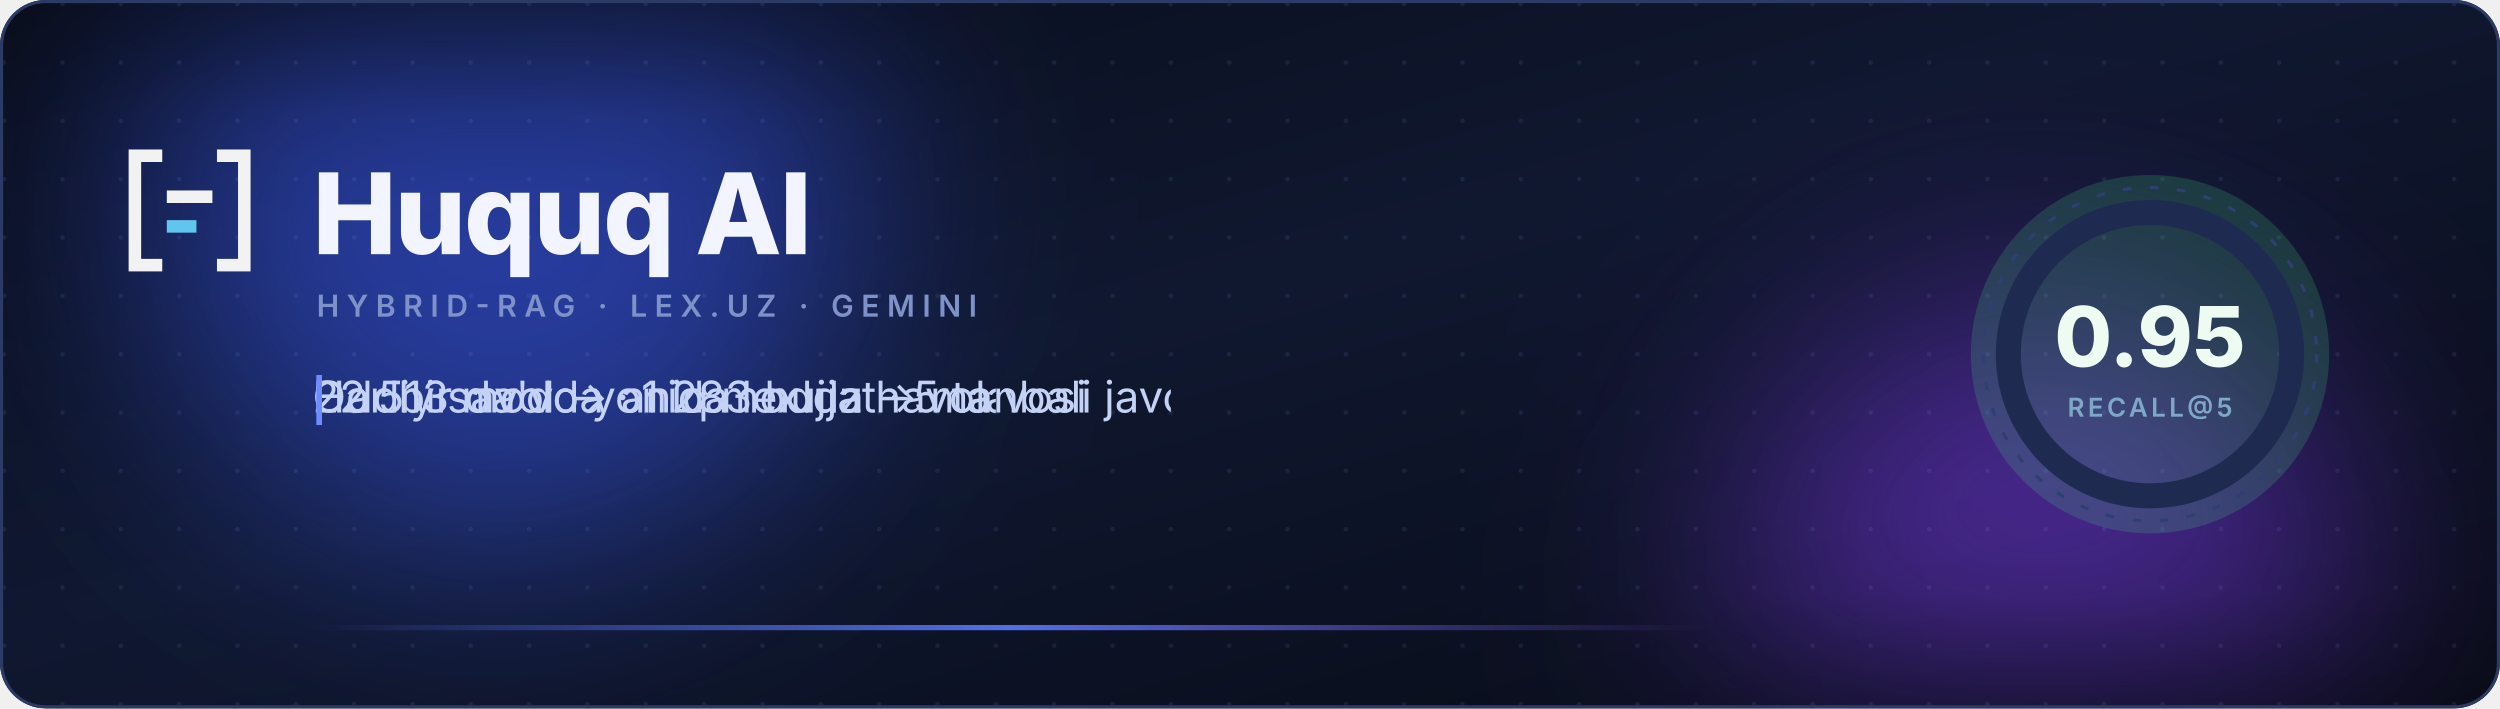
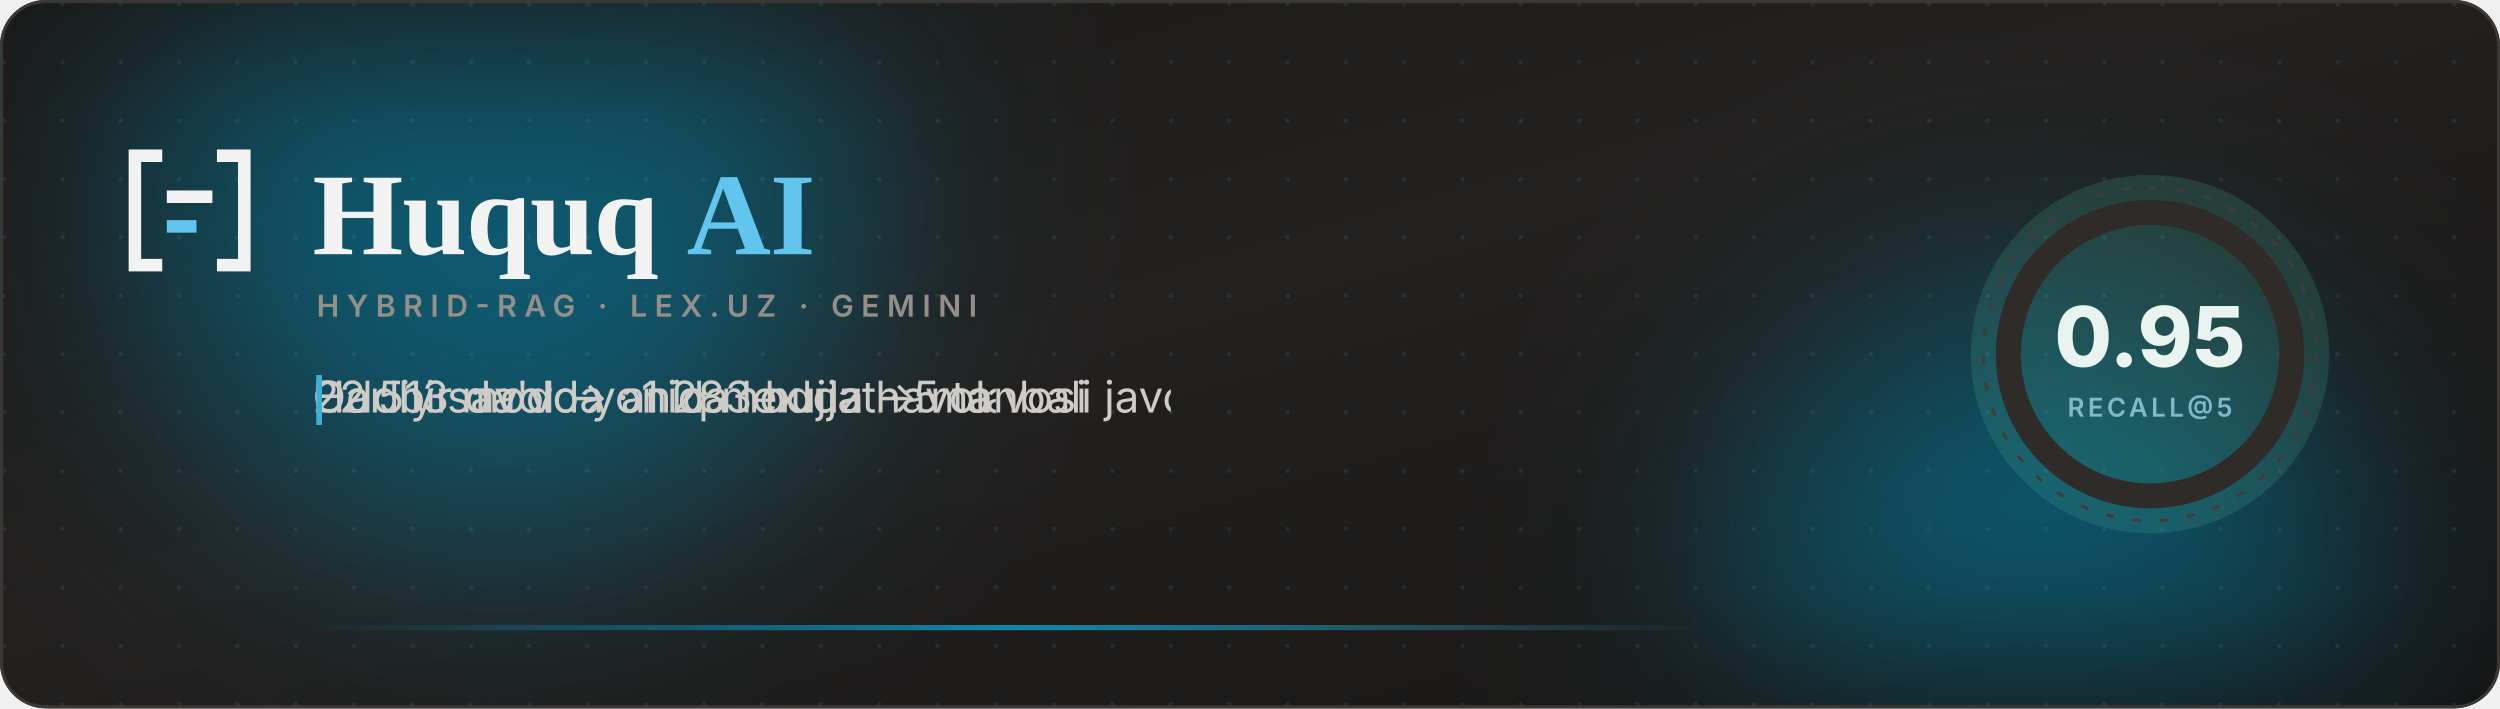
<svg xmlns="http://www.w3.org/2000/svg" viewBox="0 0 1200 340" width="1200" height="340" role="img" aria-label="Huquq AI — O'zbekiston qonunchiligi bo'yicha hybrid-RAG tizimi">
  <defs>
    <linearGradient id="h-bg" x1="0" y1="0" x2="1" y2="1">
-       <stop offset="0" stop-color="#080C18" />
-       <stop offset="0.45" stop-color="#101830" />
-       <stop offset="1" stop-color="#070A14" />
+       <stop offset="0" stop-color="#1A1918" />
+       <stop offset="0.45" stop-color="#232120" />
+       <stop offset="1" stop-color="#151413" />
    </linearGradient>
    <linearGradient id="h-logo" x1="0" y1="0" x2="1" y2="1">
-       <stop offset="0" stop-color="#5B78FF" />
-       <stop offset="1" stop-color="#8B5CF6" />
+       <stop offset="0" stop-color="#0E93BA" />
+       <stop offset="1" stop-color="#3FAFD6" />
    </linearGradient>
    <linearGradient id="h-ring" x1="0" y1="0" x2="1" y2="1">
-       <stop offset="0" stop-color="#4ADE80" />
-       <stop offset="1" stop-color="#22D3EE" />
+       <stop offset="0" stop-color="#4FB89B" />
+       <stop offset="1" stop-color="#62C5EE" />
    </linearGradient>
    <linearGradient id="h-sweep" x1="0" y1="0" x2="1" y2="0">
      <stop offset="0" stop-color="#ffffff" stop-opacity="0" />
      <stop offset="0.5" stop-color="#ffffff" stop-opacity="0.85" />
      <stop offset="1" stop-color="#ffffff" stop-opacity="0" />
    </linearGradient>
    <linearGradient id="h-rule" x1="0" y1="0" x2="1" y2="0">
-       <stop offset="0" stop-color="#5B78FF" stop-opacity="0" />
-       <stop offset="0.5" stop-color="#5B78FF" stop-opacity="0.9" />
-       <stop offset="1" stop-color="#8B5CF6" stop-opacity="0" />
+       <stop offset="0" stop-color="#0E93BA" stop-opacity="0" />
+       <stop offset="0.5" stop-color="#0E93BA" stop-opacity="0.9" />
+       <stop offset="1" stop-color="#3FAFD6" stop-opacity="0" />
    </linearGradient>
    <pattern id="h-dots" width="28" height="28" patternUnits="userSpaceOnUse">
-       <circle cx="2" cy="2" r="1.1" fill="#8FA6FF" opacity="0.10" />
+       <circle cx="2" cy="2" r="1.1" fill="#62C5EE" opacity="0.10" />
    </pattern>
    <filter id="h-soft" x="-60%" y="-60%" width="220%" height="220%">
      <feGaussianBlur stdDeviation="58" />
    </filter>
    <clipPath id="h-card">
      <rect x="0" y="0" width="1200" height="340" rx="22" />
    </clipPath>
    <mask id="h-sweepmask">
      <rect class="hsweep" x="-320" y="60" width="300" height="110" fill="url(#h-sweep)" />
    </mask>
    <mask id="h-t1">
      <rect class="rev r1" x="150" y="176" width="412" height="30" fill="#fff" />
    </mask>
    <mask id="h-t2">
      <rect class="rev r2" x="150" y="176" width="372" height="30" fill="#fff" />
    </mask>
    <mask id="h-t3">
      <rect class="rev r3" x="150" y="176" width="328" height="30" fill="#fff" />
    </mask>
    <style>
      .f { font-family: "Segoe UI", Inter, Roboto, Ubuntu, "Helvetica Neue", Arial, sans-serif; }
+       /* the wordmark is set in the identity's serif, with AI carrying the accent */
+       .s { font-family: "Source Serif 4", "Source Serif Pro", Georgia, "Times New Roman", serif; }
      .rev { transform-box: fill-box; transform-origin: left center; }
      .r1 { animation: rv1 12s linear infinite; }
      .r2 { animation: rv2 12s linear infinite; }
      .r3 { animation: rv3 12s linear infinite; }
      @keyframes rv1 { 0%{transform:scaleX(0)} 8.3%{transform:scaleX(1)} 29.1%{transform:scaleX(1)} 33.3%{transform:scaleX(0)} 100%{transform:scaleX(0)} }
      @keyframes rv2 { 0%,33.3%{transform:scaleX(0)} 41.6%{transform:scaleX(1)} 62.4%{transform:scaleX(1)} 66.6%{transform:scaleX(0)} 100%{transform:scaleX(0)} }
      @keyframes rv3 { 0%,66.6%{transform:scaleX(0)} 74.9%{transform:scaleX(1)} 95.7%{transform:scaleX(1)} 100%{transform:scaleX(0)} }

      .win { animation-duration: 12s; animation-iteration-count: infinite; animation-timing-function: step-end; }
      .w1 { animation-name: wv1; } .w2 { animation-name: wv2; } .w3 { animation-name: wv3; }
      @keyframes wv1 { 0%{opacity:1} 33.2%{opacity:1} 33.3%{opacity:0} 100%{opacity:0} }
      @keyframes wv2 { 0%{opacity:0} 33.3%{opacity:1} 66.5%{opacity:1} 66.6%{opacity:0} 100%{opacity:0} }
      @keyframes wv3 { 0%{opacity:0} 66.6%{opacity:1} 100%{opacity:1} }

      .caret { animation: blink 1.05s steps(1) infinite; }
      @keyframes blink { 0%,49%{opacity:1} 50%,100%{opacity:0} }
      .cw { animation-duration: 12s; animation-iteration-count: infinite; animation-timing-function: linear; }
      .c1 { animation-name: cv1; } .c2 { animation-name: cv2; } .c3 { animation-name: cv3; }
      @keyframes cv1 { 0%{transform:translateX(0)} 8.3%{transform:translateX(412px)} 29.1%{transform:translateX(412px)} 33.3%{transform:translateX(0)} 100%{transform:translateX(0)} }
      @keyframes cv2 { 0%,33.3%{transform:translateX(0)} 41.6%{transform:translateX(372px)} 62.4%{transform:translateX(372px)} 66.6%{transform:translateX(0)} 100%{transform:translateX(0)} }
      @keyframes cv3 { 0%,66.6%{transform:translateX(0)} 74.9%{transform:translateX(328px)} 95.7%{transform:translateX(328px)} 100%{transform:translateX(0)} }

      .hsweep { animation: sweep 6.5s cubic-bezier(.5,0,.5,1) infinite; }
      @keyframes sweep { 0%{transform:translateX(0)} 45%{transform:translateX(1000px)} 100%{transform:translateX(1000px)} }

      .blob1 { animation: fl1 16s ease-in-out infinite; }
      .blob2 { animation: fl2 19s ease-in-out infinite; }
      @keyframes fl1 { 0%,100%{transform:translate(0,0)} 50%{transform:translate(70px,34px)} }
      @keyframes fl2 { 0%,100%{transform:translate(0,0)} 50%{transform:translate(-60px,-28px)} }

      .arc { stroke-dasharray: 427.3; stroke-dashoffset: 427.3; animation: fill 3.6s cubic-bezier(.2,.8,.2,1) infinite; }
      @keyframes fill { 0%{stroke-dashoffset:427.3} 30%{stroke-dashoffset:21.4} 88%{stroke-dashoffset:21.4} 100%{stroke-dashoffset:427.3} }
      .spin { animation: sp 22s linear infinite; transform-origin: 1032px 170px; }
      @keyframes sp { to { transform: rotate(360deg) } }
      .pulse { animation: pl 3.6s ease-in-out infinite; transform-origin: 1032px 170px; }
      @keyframes pl { 0%,100%{opacity:.25;transform:scale(1)} 40%{opacity:.05;transform:scale(1.12)} }

      .chip { opacity: 0; animation: rise 12s ease-out infinite; transform-box: fill-box; }
      .k1 { animation-delay: .15s } .k2 { animation-delay: .35s } .k3 { animation-delay: .55s } .k4 { animation-delay: .75s }
      @keyframes rise { 0%{opacity:0;transform:translateY(10px)} 6%{opacity:1;transform:translateY(0)} 96%{opacity:1;transform:translateY(0)} 100%{opacity:1;transform:translateY(0)} }

      .rule { animation: rl 6.5s ease-in-out infinite; transform-box: fill-box; transform-origin: center; }
      @keyframes rl { 0%,100%{transform:scaleX(.35);opacity:.5} 50%{transform:scaleX(1);opacity:1} }
    </style>
  </defs>
  <g clip-path="url(#h-card)">
    <rect width="1200" height="340" fill="url(#h-bg)" />
    <g filter="url(#h-soft)" opacity="0.55">
-       <circle class="blob1" cx="240" cy="90" r="170" fill="#3B5BFD" />
-       <circle class="blob2" cx="980" cy="290" r="150" fill="#7C3AED" />
+       <circle class="blob1" cx="240" cy="90" r="170" fill="#0088B0" />
+       <circle class="blob2" cx="980" cy="290" r="150" fill="#0088B0" />
    </g>
    <rect width="1200" height="340" fill="url(#h-dots)" />
-     <rect x="0.75" y="0.75" width="1198.5" height="338.5" rx="21" fill="none" stroke="#2C3A66" stroke-width="1.5" />
+     <rect x="0.75" y="0.75" width="1198.5" height="338.5" rx="21" fill="none" stroke="#3B3735" stroke-width="1.5" />
    <g transform="translate(56 66) scale(1.094)">
      <g fill="none" stroke="#F3F2F2" stroke-width="5.5" stroke-linejoin="miter">
        <path d="M20 8H8v48h12" />
        <path d="M44 8h12v48H44" />
        <path d="M22 26h20" />
      </g>
      <path d="M22 39h13" fill="none" stroke="#62C5EE" stroke-width="5.5" />
    </g>
-     <text class="f" x="150" y="122" font-size="54" font-weight="800" fill="#F2F5FF" letter-spacing="-1">Huquq AI</text>
-     <text class="f" x="150" y="122" font-size="54" font-weight="800" fill="#ffffff" letter-spacing="-1" mask="url(#h-sweepmask)">Huquq AI</text>
-     <text class="f" x="152" y="152" font-size="14.5" font-weight="600" fill="#7E92C9" letter-spacing="3.6">HYBRID-RAG · LEX.UZ · GEMINI</text>
-     <g class="f" font-size="21" fill="#C4D2F5">
+     <text class="s" x="150" y="122" font-size="56" font-weight="600" fill="#F3F2F2" letter-spacing="-0.5">Huquq <tspan fill="#62C5EE">AI</tspan>
+     </text>
+     <text class="s" x="150" y="122" font-size="56" font-weight="600" fill="#ffffff" letter-spacing="-0.5" mask="url(#h-sweepmask)">Huquq AI</text>
+     <text class="f" x="152" y="152" font-size="14.5" font-weight="600" fill="#948F8B" letter-spacing="3.6">HYBRID-RAG · LEX.UZ · GEMINI</text>
+     <g class="f" font-size="21" fill="#CFCBC7">
      <text x="150" y="198" mask="url(#h-t1)" textLength="410" lengthAdjust="spacing">Oddiy savol → aniq modda → manbali javob</text>
      <text x="150" y="198" mask="url(#h-t2)" textLength="370" lengthAdjust="spacing">22 513 modda · 1 283 hujjat · 5 ta vosita</text>
      <text x="150" y="198" mask="url(#h-t3)" textLength="326" lengthAdjust="spacing">Har bir da'vo yonida lex.uz havolasi</text>
    </g>
    <g class="win w1">
-       <rect class="caret cw c1" x="152" y="180" width="2.5" height="24" fill="#6E8BFF" />
+       <rect class="caret cw c1" x="152" y="180" width="2.5" height="24" fill="#3FAFD6" />
    </g>
    <g class="win w2">
-       <rect class="caret cw c2" x="152" y="180" width="2.5" height="24" fill="#6E8BFF" />
+       <rect class="caret cw c2" x="152" y="180" width="2.5" height="24" fill="#3FAFD6" />
    </g>
    <g class="win w3">
-       <rect class="caret cw c3" x="152" y="180" width="2.5" height="24" fill="#6E8BFF" />
+       <rect class="caret cw c3" x="152" y="180" width="2.5" height="24" fill="#3FAFD6" />
    </g>
    <g class="f" font-size="13.5" font-weight="600">
      <g class="chip k1">
-         <rect x="150" y="240" width="150" height="34" rx="17" fill="#16204A" stroke="#33427A" />
-         <circle cx="170" cy="257" r="4" fill="#4ADE80" />
-         <text x="184" y="262" fill="#C9D6F7">1 283 hujjat</text>
+         <rect x="150" y="240" width="150" height="34" rx="17" fill="#282524" stroke="#454140" />
+         <circle cx="170" cy="257" r="4" fill="#4FB89B" />
+         <text x="184" y="262" fill="#D6D2CE">1 283 hujjat</text>
      </g>
      <g class="chip k2">
-         <rect x="310" y="240" width="156" height="34" rx="17" fill="#16204A" stroke="#33427A" />
-         <circle cx="330" cy="257" r="4" fill="#60A5FA" />
-         <text x="344" y="262" fill="#C9D6F7">22 513 chunk</text>
+         <rect x="310" y="240" width="156" height="34" rx="17" fill="#282524" stroke="#454140" />
+         <circle cx="330" cy="257" r="4" fill="#62C5EE" />
+         <text x="344" y="262" fill="#D6D2CE">22 513 chunk</text>
      </g>
      <g class="chip k3">
-         <rect x="476" y="240" width="164" height="34" rx="17" fill="#16204A" stroke="#33427A" />
-         <circle cx="496" cy="257" r="4" fill="#A78BFA" />
-         <text x="510" y="262" fill="#C9D6F7">7 agent rejimi</text>
+         <rect x="476" y="240" width="164" height="34" rx="17" fill="#282524" stroke="#454140" />
+         <circle cx="496" cy="257" r="4" fill="#62C5EE" />
+         <text x="510" y="262" fill="#D6D2CE">7 agent rejimi</text>
      </g>
      <g class="chip k4">
-         <rect x="650" y="240" width="168" height="34" rx="17" fill="#16204A" stroke="#33427A" />
-         <circle cx="670" cy="257" r="4" fill="#FBBF24" />
-         <text x="684" y="262" fill="#C9D6F7">8 GB RAM yetadi</text>
+         <rect x="650" y="240" width="168" height="34" rx="17" fill="#282524" stroke="#454140" />
+         <circle cx="670" cy="257" r="4" fill="#D9A441" />
+         <text x="684" y="262" fill="#D6D2CE">8 GB RAM yetadi</text>
      </g>
    </g>
    <g>
-       <circle class="pulse" cx="1032" cy="170" r="86" fill="#4ADE80" opacity=".18" />
-       <circle class="spin" cx="1032" cy="170" r="80" fill="none" stroke="#2E3F72" stroke-width="1.5" stroke-dasharray="4 9" />
-       <circle cx="1032" cy="170" r="68" fill="none" stroke="#1E2A50" stroke-width="12" />
+       <circle class="pulse" cx="1032" cy="170" r="86" fill="#4FB89B" opacity=".18" />
+       <circle class="spin" cx="1032" cy="170" r="80" fill="none" stroke="#403C39" stroke-width="1.5" stroke-dasharray="4 9" />
+       <circle cx="1032" cy="170" r="68" fill="none" stroke="#2E2B29" stroke-width="12" />
      <circle class="arc" cx="1032" cy="170" r="68" fill="none" stroke="url(#h-ring)" stroke-width="12" stroke-linecap="round" transform="rotate(-90 1032 170)" />
-       <text class="f" x="1032" y="176" font-size="40" font-weight="800" fill="#EDFBF3" text-anchor="middle">0.95</text>
-       <text class="f" x="1032" y="200" font-size="12.5" font-weight="600" fill="#7FA8C8" text-anchor="middle" letter-spacing="1.6">RECALL@5</text>
+       <text class="f" x="1032" y="176" font-size="40" font-weight="800" fill="#E9F3EF" text-anchor="middle">0.95</text>
+       <text class="f" x="1032" y="200" font-size="12.5" font-weight="600" fill="#7FB9CC" text-anchor="middle" letter-spacing="1.6">RECALL@5</text>
    </g>
    <rect class="rule" x="150" y="300" width="668" height="2.5" rx="1.25" fill="url(#h-rule)" />
  </g>
</svg>
